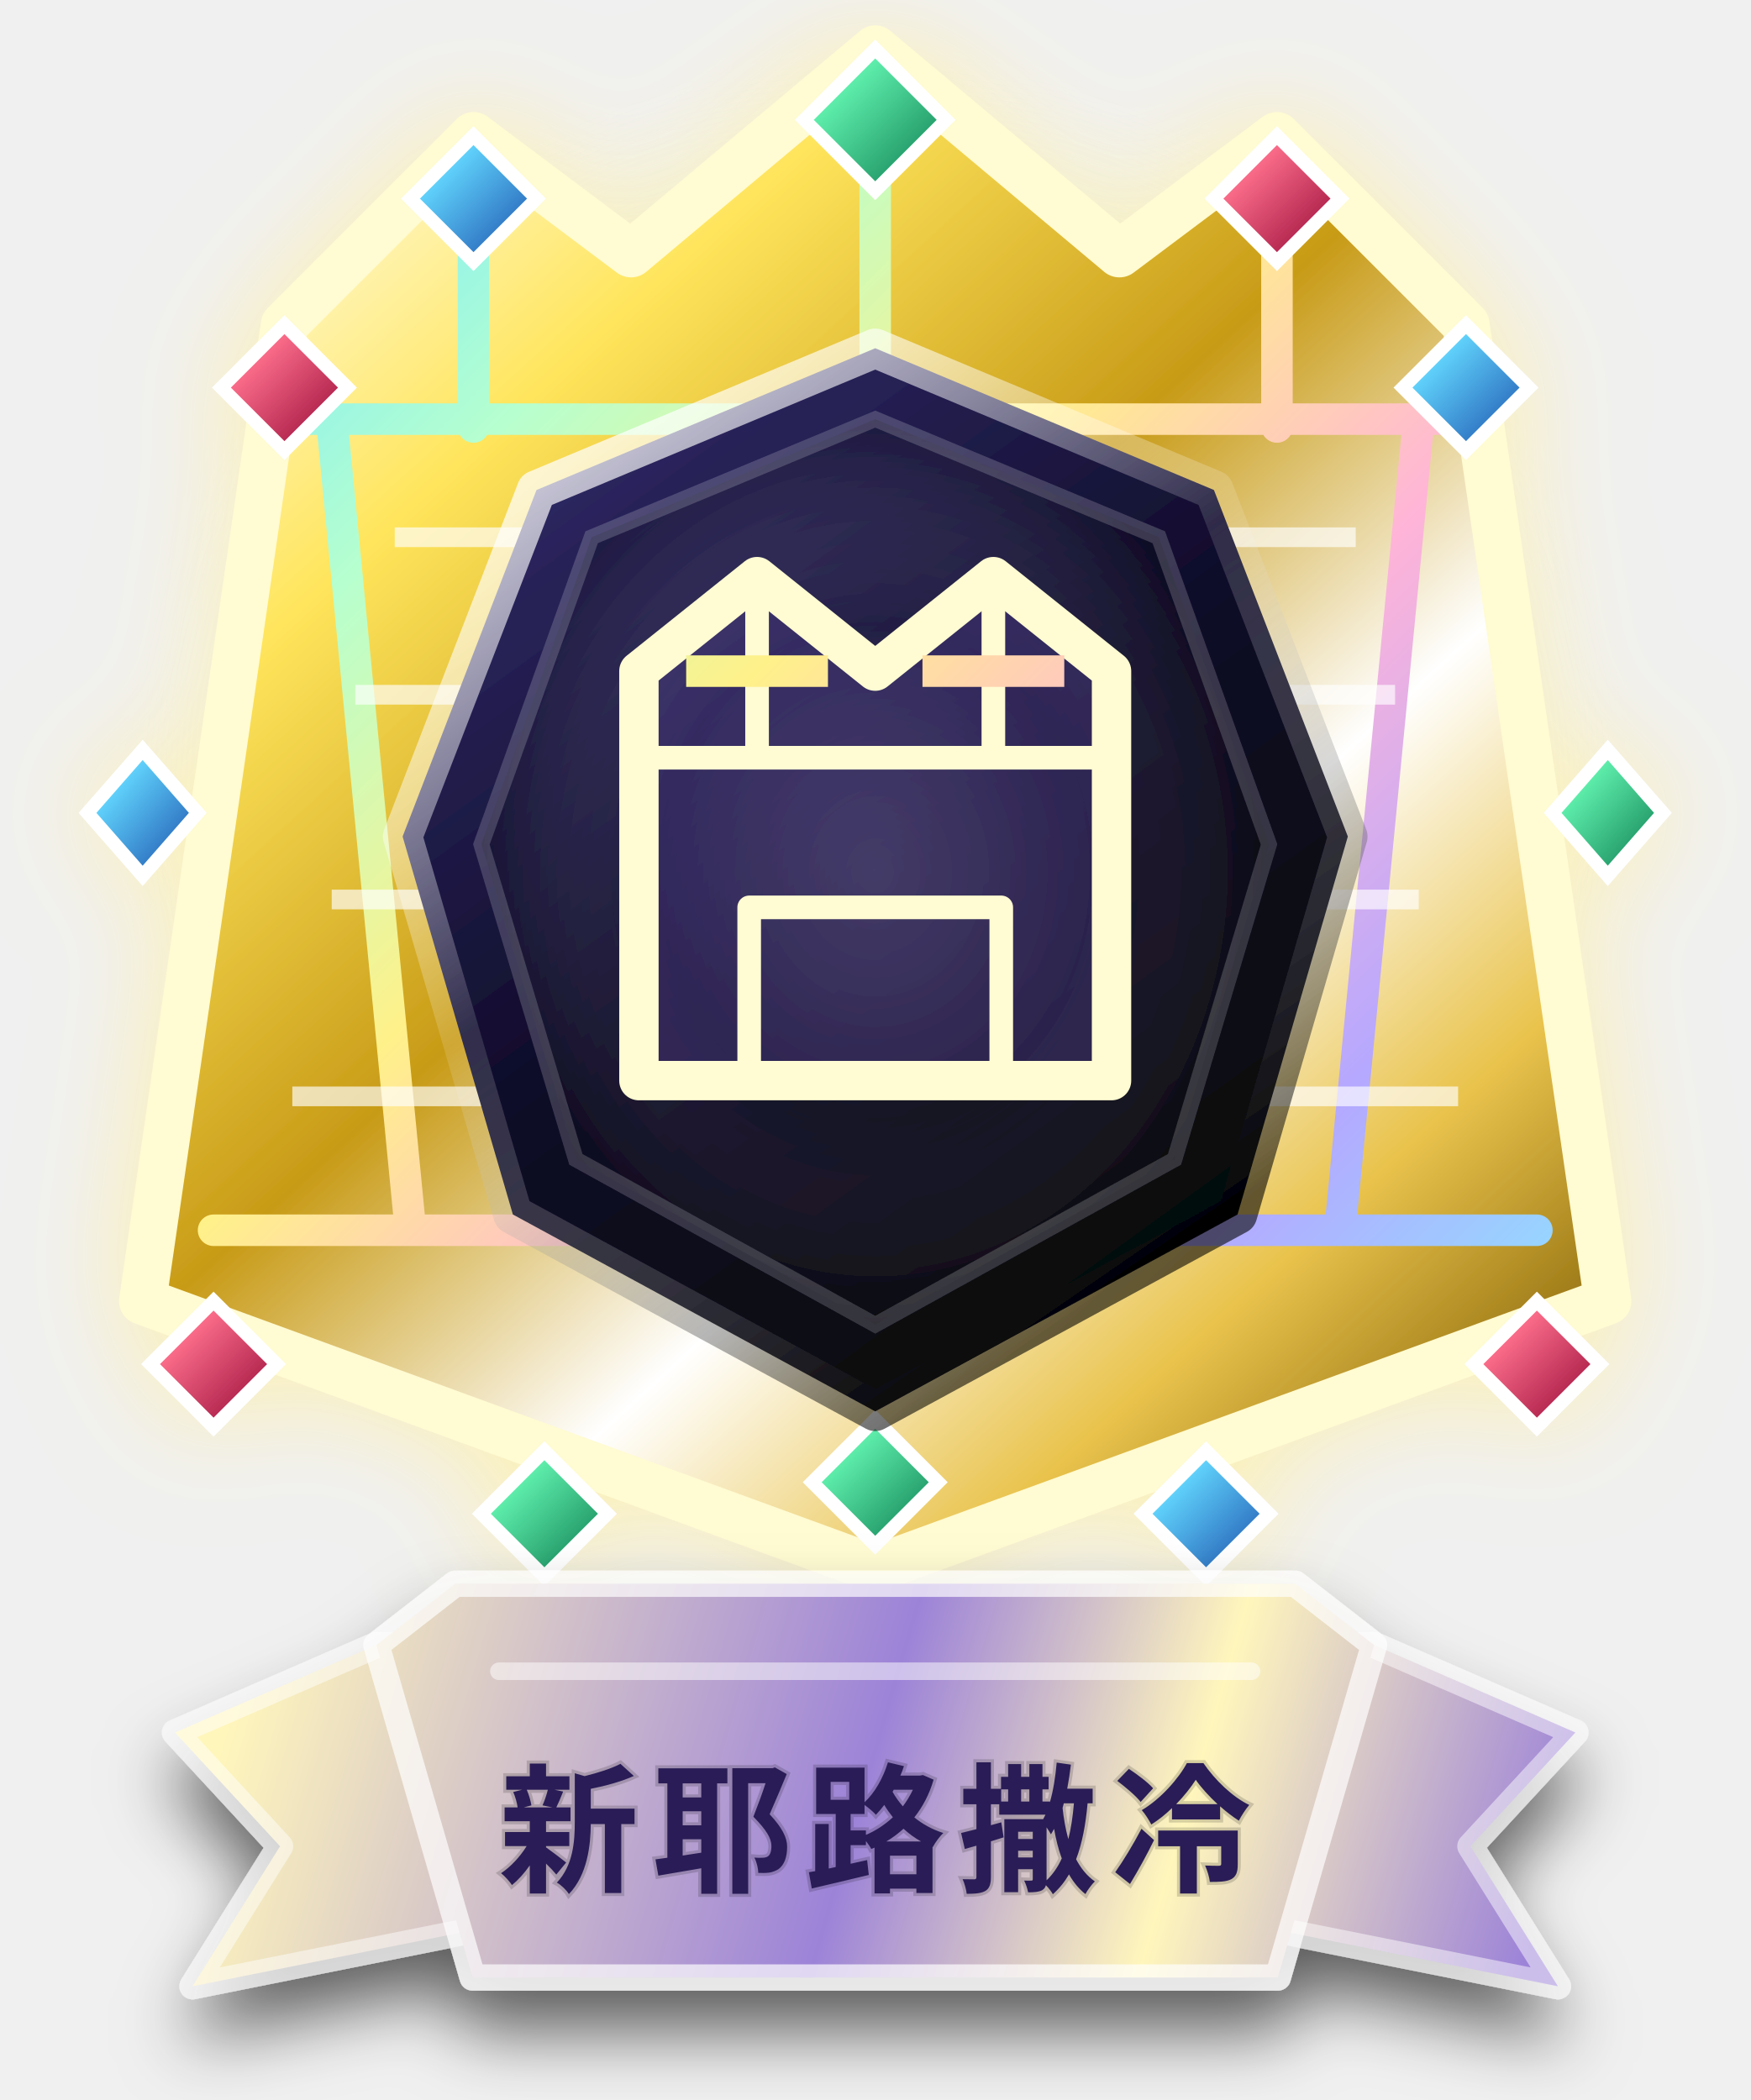
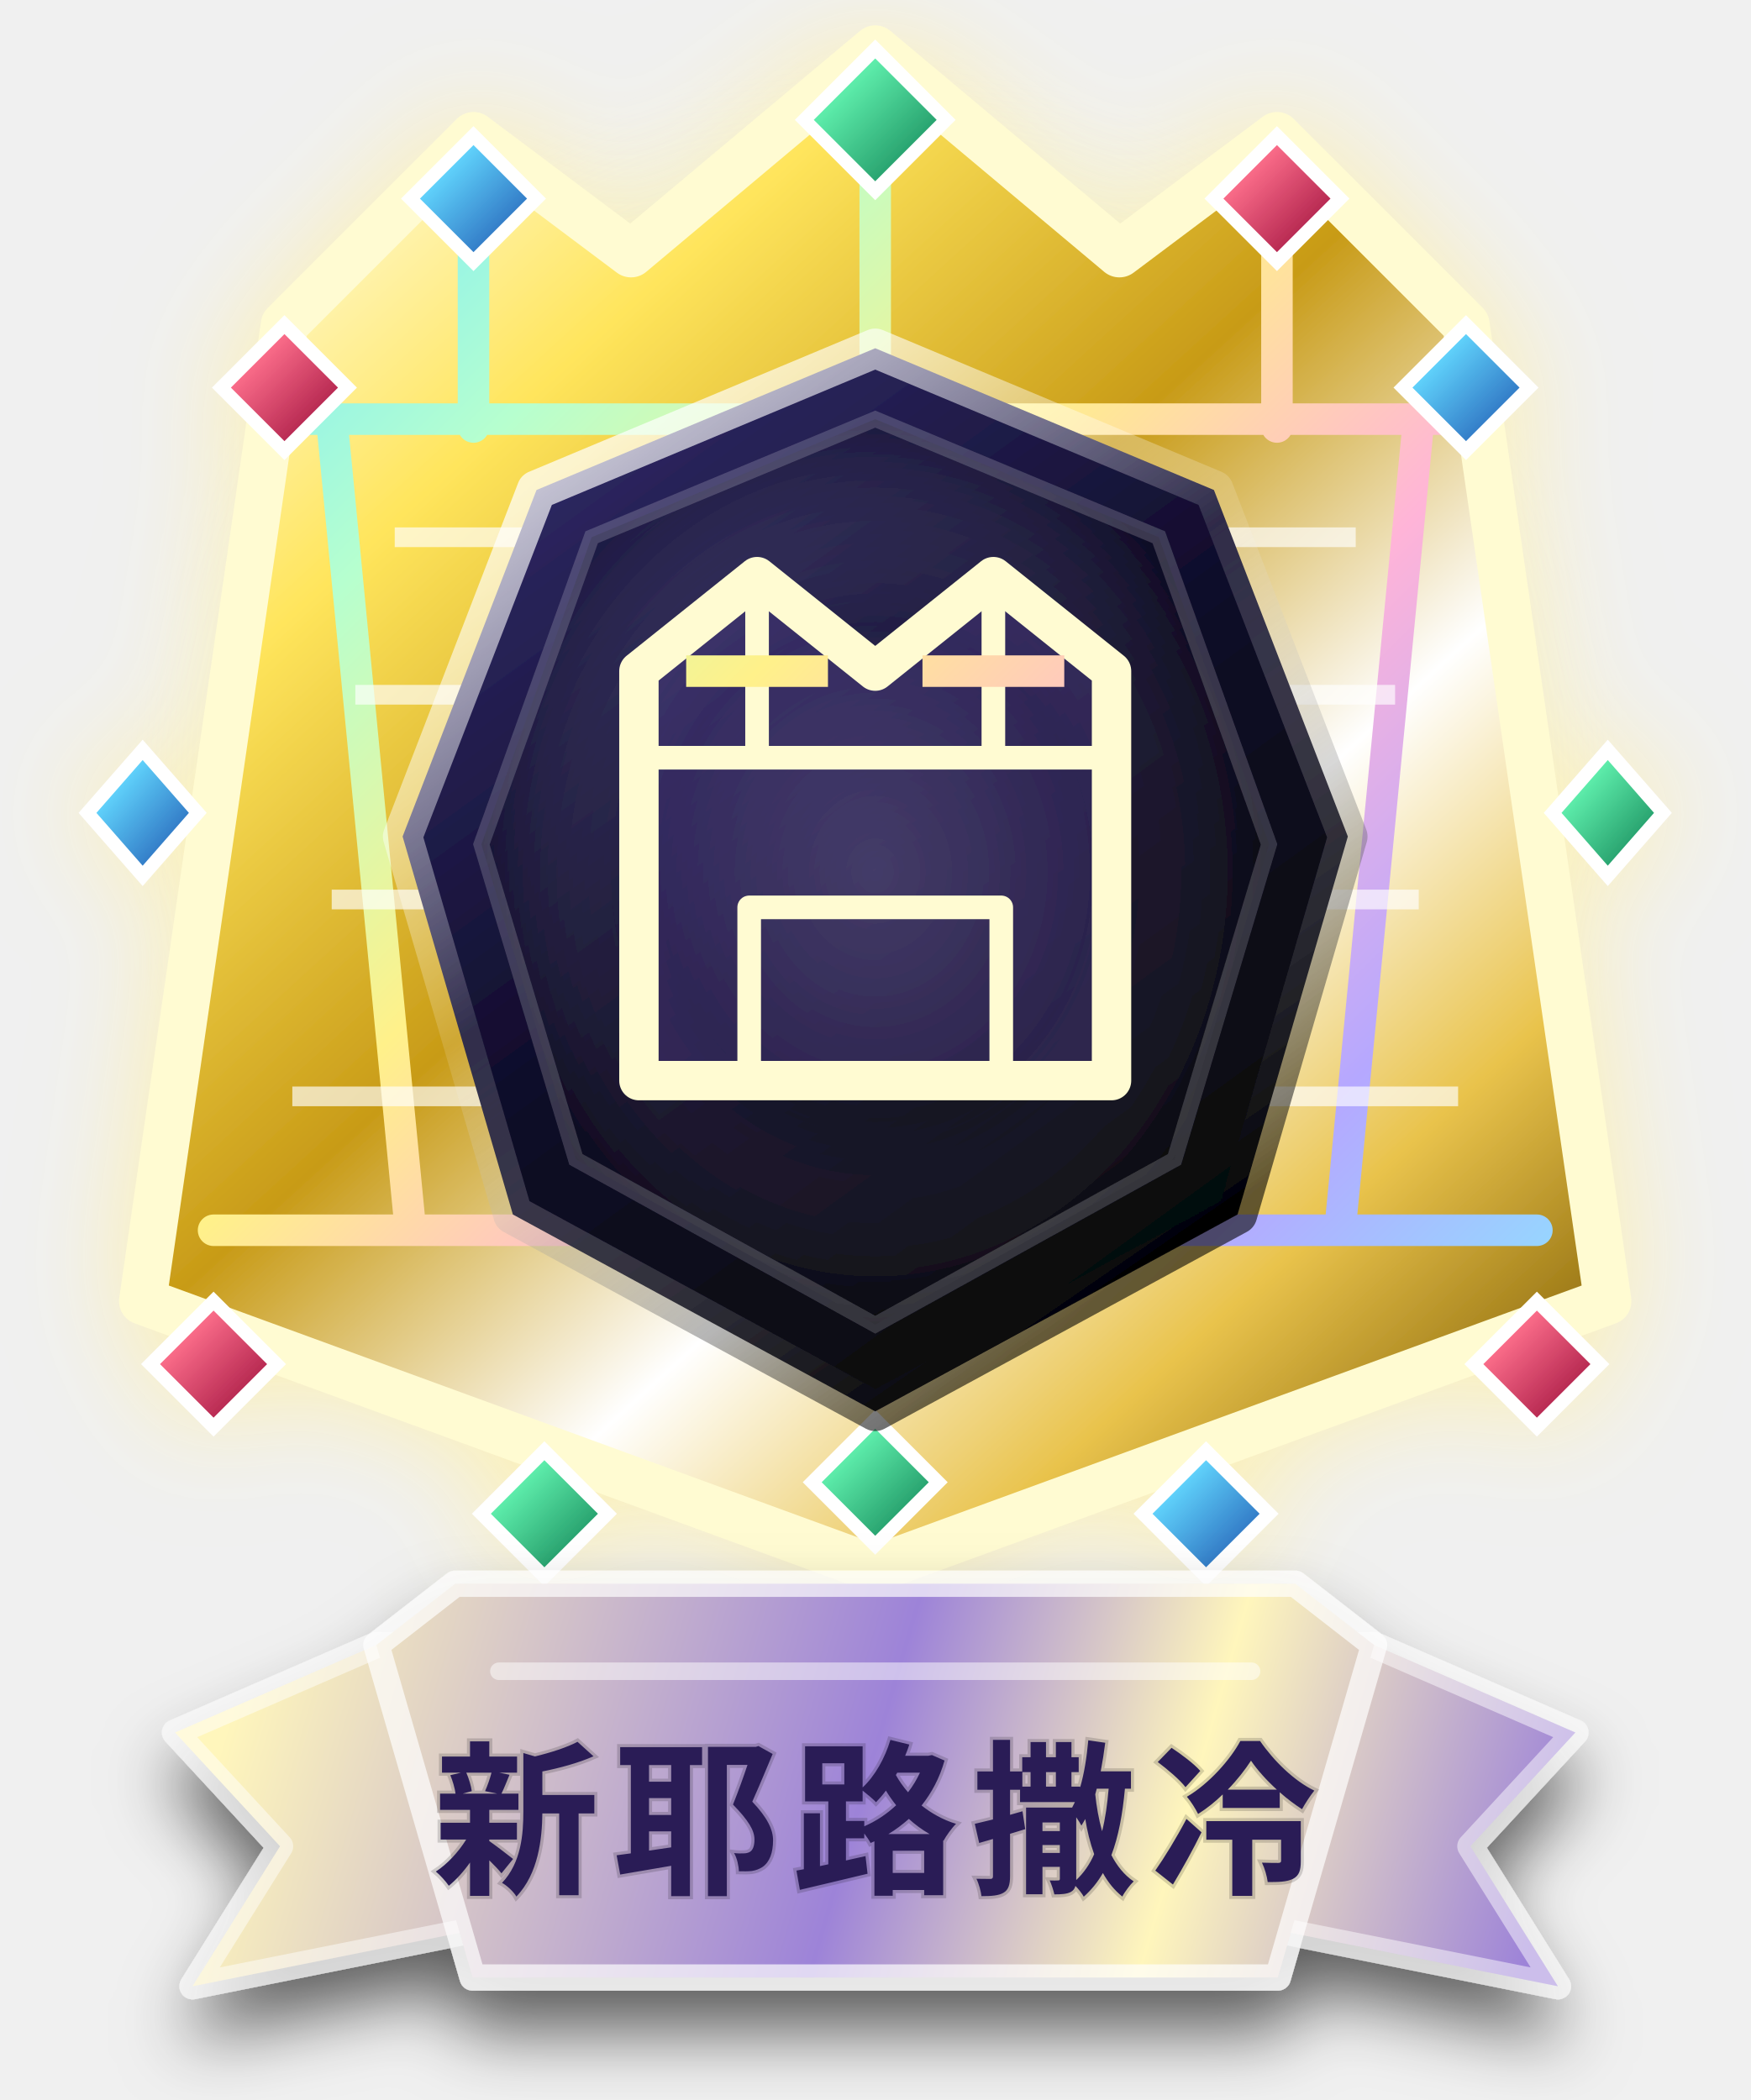
<svg xmlns="http://www.w3.org/2000/svg" viewBox="0 0 200 240" role="img" aria-label="新耶路撒冷獎徽章外框">
  <defs>
    <linearGradient id="city-gold" x1="22" y1="16" x2="180" y2="189" gradientUnits="userSpaceOnUse">
      <stop stop-color="#FFFDE7" />
      <stop offset=".2" stop-color="#FFE55C" />
      <stop offset=".43" stop-color="#C89B17" />
      <stop offset=".64" stop-color="#FFFFFF" />
      <stop offset=".82" stop-color="#E9C34C" />
      <stop offset="1" stop-color="#7C5A00" />
    </linearGradient>
    <linearGradient id="city-rainbow" x1="20" y1="20" x2="180" y2="180" gradientUnits="userSpaceOnUse">
      <stop stop-color="#73E8FF" />
      <stop offset=".2" stop-color="#B6FFCF" />
      <stop offset=".4" stop-color="#FFF18A" />
      <stop offset=".6" stop-color="#FFB4D8" />
      <stop offset=".8" stop-color="#B5A8FF" />
      <stop offset="1" stop-color="#8BE7FF" />
    </linearGradient>
    <radialGradient id="city-halo">
      <stop stop-color="#FFF" stop-opacity=".96" />
      <stop offset=".28" stop-color="#FFF5A5" stop-opacity=".48" />
      <stop offset=".66" stop-color="#A9DFFF" stop-opacity=".2" />
      <stop offset="1" stop-color="#FFF" stop-opacity="0" />
    </radialGradient>
    <linearGradient id="gem-red" x1="0" y1="0" x2="1" y2="1">
      <stop stop-color="#FFF" />
      <stop offset=".25" stop-color="#FF718D" />
      <stop offset="1" stop-color="#8E0030" />
    </linearGradient>
    <linearGradient id="gem-blue" x1="0" y1="0" x2="1" y2="1">
      <stop stop-color="#FFF" />
      <stop offset=".25" stop-color="#63D8FF" />
      <stop offset="1" stop-color="#1747A7" />
    </linearGradient>
    <linearGradient id="gem-green" x1="0" y1="0" x2="1" y2="1">
      <stop stop-color="#FFF" />
      <stop offset=".25" stop-color="#62F3B0" />
      <stop offset="1" stop-color="#08754A" />
    </linearGradient>
    <filter id="city-glow" x="-50%" y="-50%" width="200%" height="205%">
      <feDropShadow dx="0" dy="8" stdDeviation="8" flood-color="#493300" flood-opacity=".65" />
      <feDropShadow dx="0" dy="0" stdDeviation="7" flood-color="#FFF2A6" flood-opacity=".86" />
    </filter>
    <linearGradient id="city-plate" x1="58" y1="48" x2="142" y2="164" gradientUnits="userSpaceOnUse">
      <stop stop-color="#312B69" />
      <stop offset=".52" stop-color="#0D0A26" />
      <stop offset="1" stop-color="#050608" />
    </linearGradient>
    <linearGradient id="city-plate-rim" x1="65" y1="54" x2="136" y2="157" gradientUnits="userSpaceOnUse">
      <stop stop-color="#FFFFFF" stop-opacity=".72" />
      <stop offset=".42" stop-color="#FFFFFF" stop-opacity=".12" />
      <stop offset="1" stop-color="#000000" stop-opacity=".58" />
    </linearGradient>
    <linearGradient id="city-ribbon" x1="28" y1="190" x2="172" y2="232" gradientUnits="userSpaceOnUse">
      <stop stop-color="#FFF6BC" />
      <stop offset=".48" stop-color="#9D83D8" />
      <stop offset=".72" stop-color="#FFF6BC" />
      <stop offset="1" stop-color="#9D83D8" />
    </linearGradient>
    <radialGradient id="city-plate-glow">
      <stop stop-color="#FFFFFF" stop-opacity=".2" />
      <stop offset=".55" stop-color="#FFFFFF" stop-opacity=".04" />
      <stop offset="1" stop-color="#000000" stop-opacity=".22" />
    </radialGradient>
    <filter id="city-banner-shadow" x="-25%" y="-40%" width="150%" height="190%">
      <feDropShadow dx="0" dy="5" stdDeviation="4" flood-color="#000" flood-opacity=".62" />
    </filter>
  </defs>
  <g filter="url(#city-glow)" transform="translate(10 2) scale(.9)">
    <circle cx="100" cy="100" r="98" fill="url(#city-halo)" />
    <path d="M25 39 49 15l20 15L100 4l31 26 20-15 24 24 18 124-93 34-93-34Z M100 57 63 74l-9 57 46 18 46-18-9-57Z" fill="url(#city-gold)" fill-rule="evenodd" stroke="#FFFBD2" stroke-width="6" stroke-linejoin="round" />
    <path d="M28 51h144M16 154h168M49 17v35M100 6v46M151 17v35M31 51l10 103m128-103-10 103" fill="none" stroke="url(#city-rainbow)" stroke-width="4" stroke-linecap="round" />
    <path d="M39 66h122M34 86h26m80 0h26M31 112h27m84 0h27M26 137h35m78 0h35" fill="none" stroke="#FFF" stroke-opacity=".66" stroke-width="2.5" />
    <g stroke="#FFF" stroke-width="1.7">
      <path d="m25 39 8 8-8 8-8-8Z" fill="url(#gem-red)" />
      <path d="m49 15 8 8-8 8-8-8Z" fill="url(#gem-blue)" />
      <path d="m100 4 9 9-9 9-9-9Z" fill="url(#gem-green)" />
      <path d="m151 15 8 8-8 8-8-8Z" fill="url(#gem-red)" />
      <path d="m175 39 8 8-8 8-8-8Z" fill="url(#gem-blue)" />
      <path d="m193 93 7 8-7 8-7-8Z" fill="url(#gem-green)" />
      <path d="m184 163 8 8-8 8-8-8Z" fill="url(#gem-red)" />
      <path d="m142 182 8 8-8 8-8-8Z" fill="url(#gem-blue)" />
      <path d="m58 182 8 8-8 8-8-8Z" fill="url(#gem-green)" />
      <path d="m16 163 8 8-8 8-8-8Z" fill="url(#gem-red)" />
      <path d="m7 93 7 8-7 8-7-8Z" fill="url(#gem-blue)" />
      <path d="m100 178 8 8-8 8-8-8Z" fill="url(#gem-green)" />
    </g>
    <path d="M100 42 143 60l17 44-14 48-46 25-46-25-14-48 17-44Z" fill="url(#city-plate)" stroke="url(#city-plate-rim)" stroke-width="5" stroke-linejoin="round" />
    <path d="M100 51 136 66l14 39-12 40-38 21-38-21-12-40 14-39Z" fill="url(#city-plate-glow)" stroke="#FFF" stroke-opacity=".18" stroke-width="2" />
    <g fill="none" stroke="#FFFBD2" stroke-linejoin="round">
      <path d="M70 135V83l15-12 15 12 15-12 15 12v52Z" fill="#4D3D86" fill-opacity=".42" stroke-width="5" />
      <path d="M70 94h60M84 135v-22h32v22M85 72v22m30-22v22" stroke-width="3" />
      <path d="M76 83h18m12 0h18" stroke="url(#city-rainbow)" stroke-width="4" />
    </g>
  </g>
  <g filter="url(#city-banner-shadow)">
    <path d="M20 198 43 188h114l23 10-12 13 10 16-35-7H57l-35 7 10-16Z" fill="url(#city-ribbon)" stroke="#FFF" stroke-opacity=".48" stroke-width="3" stroke-linejoin="round" />
    <path d="M43 188 52 181h96l9 7-11 38H54Z" fill="url(#city-ribbon)" stroke="#FFF" stroke-opacity=".68" stroke-width="3" stroke-linejoin="round" />
    <path d="M57 191h86" stroke="#FFF" stroke-opacity=".5" stroke-width="2" stroke-linecap="round" />
-     <text x="100" y="215" text-anchor="middle" font-family="Noto Sans TC, system-ui, sans-serif" font-size="16" font-weight="700" letter-spacing="1.5" fill="#2A1E57" stroke="#000" stroke-opacity=".16" stroke-width=".7" paint-order="stroke">新耶路撒冷</text>
+     <text x="100" y="215" text-anchor="middle" font-family="Noto Sans TC, system-ui, sans-serif" font-size="19" font-weight="700" letter-spacing="1.5" fill="#2A1E57" stroke="#000" stroke-opacity=".16" stroke-width=".7" paint-order="stroke">新耶路撒冷</text>
  </g>
</svg>
